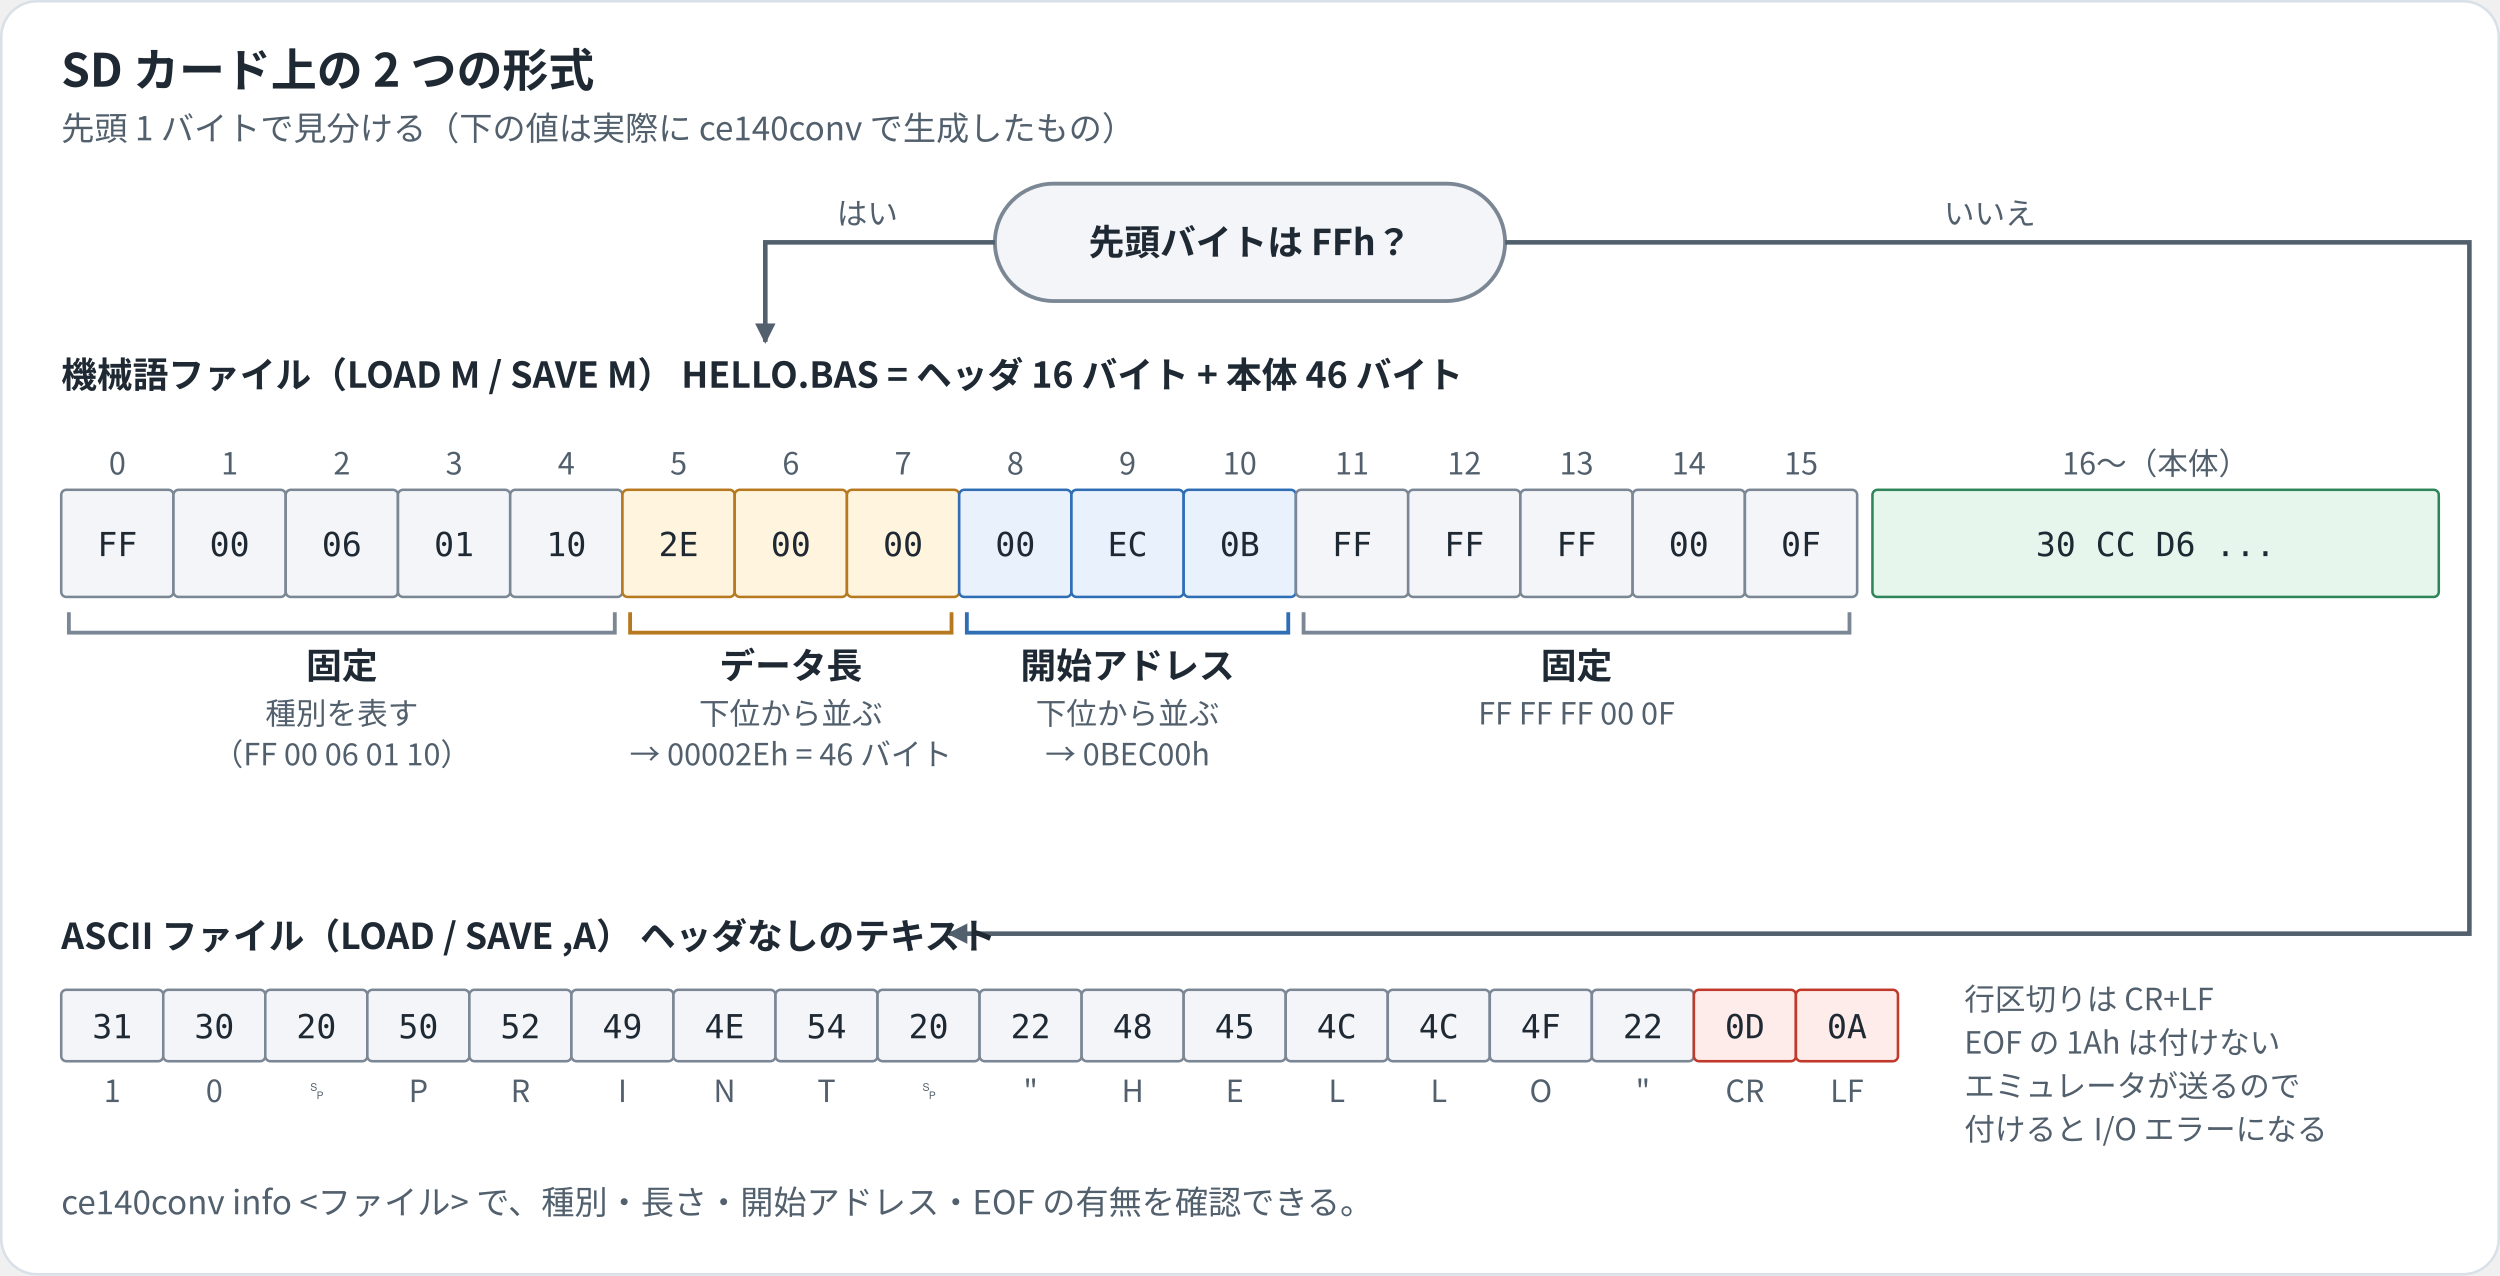
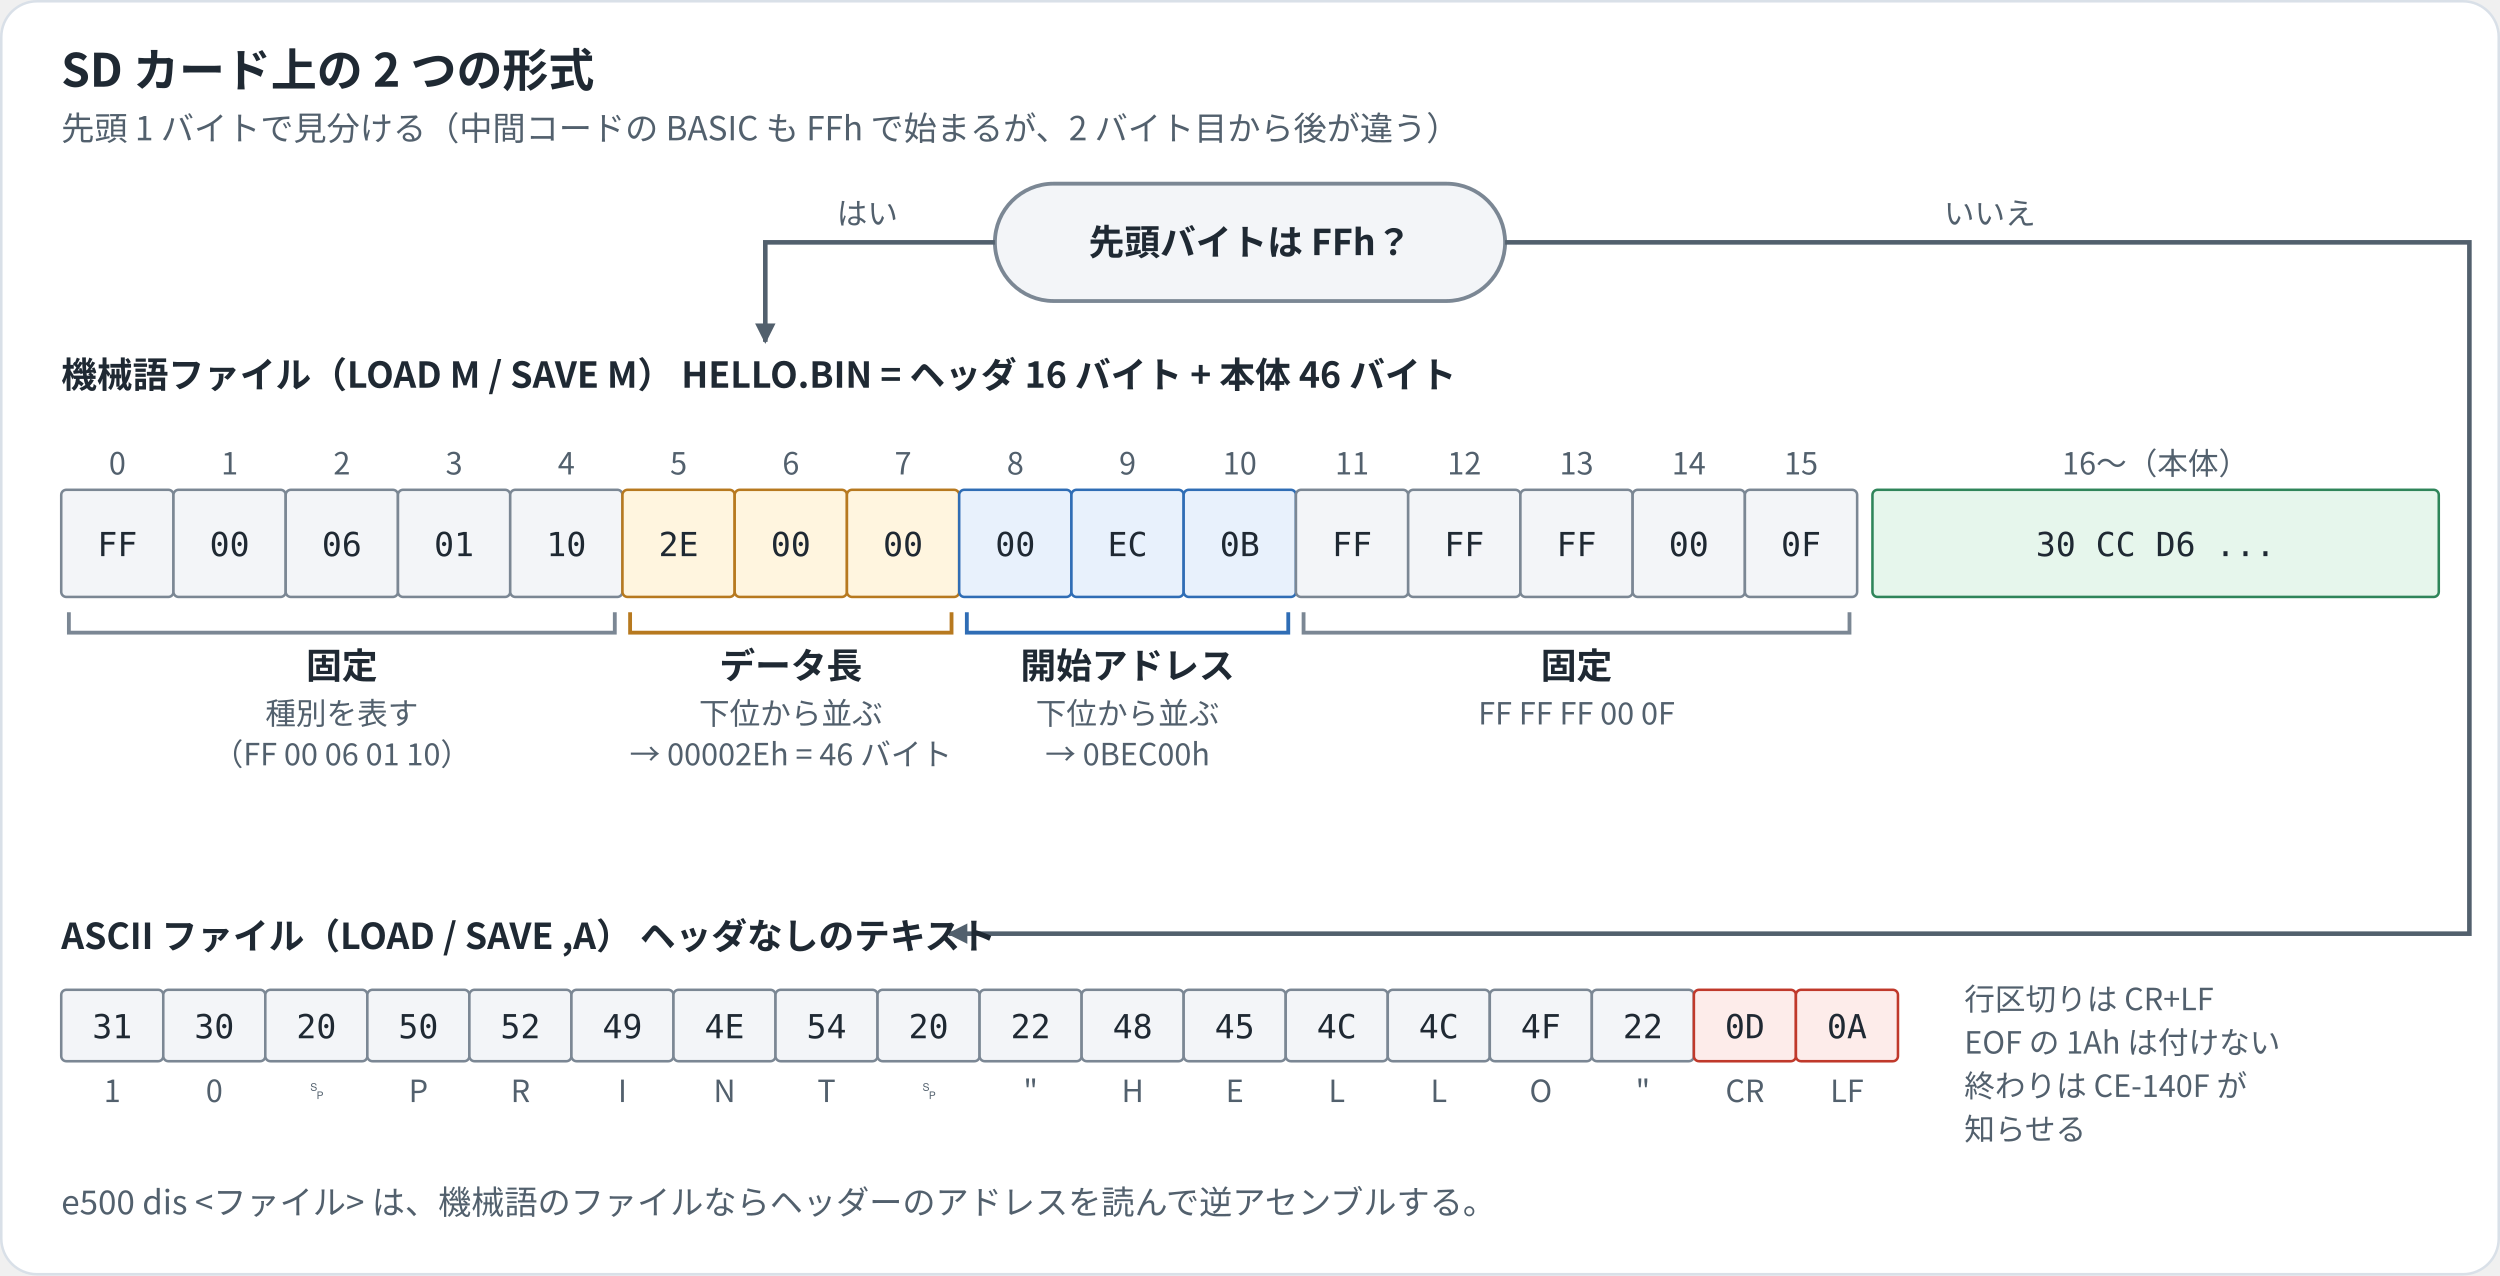
<svg xmlns="http://www.w3.org/2000/svg" viewBox="0 0 980 500" width="980" height="500" role="img" aria-labelledby="t d">
  <style>
    text { font-family: "Yu Gothic UI", "Meiryo", "Hiragino Sans", "Noto Sans CJK JP", "Noto Sans JP", sans-serif; font-size: 14px; fill: #1F2933; }
    .b { font-weight: 700; }
    .h { font-weight: 700; font-size: 18px; }
    .sub { font-size: 13px; fill: #52606D; }
    .s { font-size: 12px; fill: #52606D; }
    .m { font-family: "Cascadia Mono", "Consolas", "Menlo", "DejaVu Sans Mono", monospace; font-size: 13px; }
    .ms { font-family: "Cascadia Mono", "Consolas", "Menlo", "DejaVu Sans Mono", monospace; font-size: 11px; }
    .lbl { font-size: 12px; fill: #52606D; paint-order: stroke; stroke: #FFFFFF; stroke-width: 4px; stroke-linejoin: round; }
  </style>
  <defs>
    <marker id="a52606D" viewBox="0 0 10 10" refX="9" refY="5" markerWidth="8" markerHeight="8" markerUnits="userSpaceOnUse" orient="auto-start-reverse">
      <path d="M0,0 L10,5 L0,10 z" fill="#52606D" />
    </marker>
  </defs>
  <rect x="0.5" y="0.5" width="979" height="499" rx="14" fill="#FFFFFF" stroke="#D9E0E8" />
  <text x="24" y="34" class="h">SD カード上の 2 つの形式</text>
-   <text x="24" y="55" class="sub">先頭 1 バイトで見分ける（下の値は実際に ce140conv で生成したもの）</text>
+   <text x="24" y="55" class="sub">先頭 1 バイトで見分ける（中間コードの BASIC も FFh で始まるが、2 バイト目から後が違う）</text>
  <rect x="390" y="72" width="200" height="46" rx="23" fill="#F3F5F8" stroke="#7B8794" stroke-width="1.5" />
  <text x="490.0" y="100.0" class="b" text-anchor="middle">先頭バイトは FFh？</text>
  <polyline points="390,95 300,95 300,134" fill="none" stroke="#52606D" stroke-width="1.8" marker-end="url(#a52606D)" />
  <text x="340" y="88" class="lbl" text-anchor="middle">はい</text>
  <polyline points="590,95 968,95 968,366 372,366" fill="none" stroke="#52606D" stroke-width="1.8" marker-end="url(#a52606D)" />
  <text x="780" y="88" class="lbl" text-anchor="middle">いいえ</text>
-   <text x="24" y="152" class="b">機械語ファイル（LOAD M / SAVE M）  HELLO.BAS = ヘッダ 16 バイト + 本体 46 バイト</text>
+   <text x="24" y="152" class="b">機械語ファイル（LOAD M / SAVE M）  HELLO.BIN = ヘッダ 16 バイト + 本体 46 バイト</text>
  <rect x="24" y="192" width="44" height="42" rx="2" fill="#F3F5F8" stroke="#7B8794" stroke-width="1" />
  <text x="46.0" y="218.0" class="m" xml:space="preserve" text-anchor="middle">FF</text>
  <text x="46.0" y="186" class="s" text-anchor="middle">0</text>
  <rect x="68" y="192" width="44" height="42" rx="2" fill="#F3F5F8" stroke="#7B8794" stroke-width="1" />
  <text x="90.0" y="218.0" class="m" xml:space="preserve" text-anchor="middle">00</text>
  <text x="90.0" y="186" class="s" text-anchor="middle">1</text>
  <rect x="112" y="192" width="44" height="42" rx="2" fill="#F3F5F8" stroke="#7B8794" stroke-width="1" />
  <text x="134.0" y="218.0" class="m" xml:space="preserve" text-anchor="middle">06</text>
  <text x="134.0" y="186" class="s" text-anchor="middle">2</text>
  <rect x="156" y="192" width="44" height="42" rx="2" fill="#F3F5F8" stroke="#7B8794" stroke-width="1" />
  <text x="178.0" y="218.0" class="m" xml:space="preserve" text-anchor="middle">01</text>
  <text x="178.0" y="186" class="s" text-anchor="middle">3</text>
  <rect x="200" y="192" width="44" height="42" rx="2" fill="#F3F5F8" stroke="#7B8794" stroke-width="1" />
  <text x="222.0" y="218.0" class="m" xml:space="preserve" text-anchor="middle">10</text>
  <text x="222.0" y="186" class="s" text-anchor="middle">4</text>
  <rect x="244" y="192" width="44" height="42" rx="2" fill="#FFF5DF" stroke="#B7791F" stroke-width="1" />
  <text x="266.0" y="218.0" class="m" xml:space="preserve" text-anchor="middle">2E</text>
  <text x="266.0" y="186" class="s" text-anchor="middle">5</text>
  <rect x="288" y="192" width="44" height="42" rx="2" fill="#FFF5DF" stroke="#B7791F" stroke-width="1" />
  <text x="310.0" y="218.0" class="m" xml:space="preserve" text-anchor="middle">00</text>
  <text x="310.0" y="186" class="s" text-anchor="middle">6</text>
  <rect x="332" y="192" width="44" height="42" rx="2" fill="#FFF5DF" stroke="#B7791F" stroke-width="1" />
  <text x="354.0" y="218.0" class="m" xml:space="preserve" text-anchor="middle">00</text>
  <text x="354.0" y="186" class="s" text-anchor="middle">7</text>
  <rect x="376" y="192" width="44" height="42" rx="2" fill="#E8F1FC" stroke="#2F6DB5" stroke-width="1" />
  <text x="398.0" y="218.0" class="m" xml:space="preserve" text-anchor="middle">00</text>
  <text x="398.0" y="186" class="s" text-anchor="middle">8</text>
  <rect x="420" y="192" width="44" height="42" rx="2" fill="#E8F1FC" stroke="#2F6DB5" stroke-width="1" />
  <text x="442.0" y="218.0" class="m" xml:space="preserve" text-anchor="middle">EC</text>
  <text x="442.0" y="186" class="s" text-anchor="middle">9</text>
  <rect x="464" y="192" width="44" height="42" rx="2" fill="#E8F1FC" stroke="#2F6DB5" stroke-width="1" />
  <text x="486.0" y="218.0" class="m" xml:space="preserve" text-anchor="middle">0B</text>
  <text x="486.0" y="186" class="s" text-anchor="middle">10</text>
  <rect x="508" y="192" width="44" height="42" rx="2" fill="#F3F5F8" stroke="#7B8794" stroke-width="1" />
  <text x="530.0" y="218.0" class="m" xml:space="preserve" text-anchor="middle">FF</text>
  <text x="530.0" y="186" class="s" text-anchor="middle">11</text>
  <rect x="552" y="192" width="44" height="42" rx="2" fill="#F3F5F8" stroke="#7B8794" stroke-width="1" />
  <text x="574.0" y="218.0" class="m" xml:space="preserve" text-anchor="middle">FF</text>
  <text x="574.0" y="186" class="s" text-anchor="middle">12</text>
  <rect x="596" y="192" width="44" height="42" rx="2" fill="#F3F5F8" stroke="#7B8794" stroke-width="1" />
  <text x="618.0" y="218.0" class="m" xml:space="preserve" text-anchor="middle">FF</text>
  <text x="618.0" y="186" class="s" text-anchor="middle">13</text>
  <rect x="640" y="192" width="44" height="42" rx="2" fill="#F3F5F8" stroke="#7B8794" stroke-width="1" />
  <text x="662.0" y="218.0" class="m" xml:space="preserve" text-anchor="middle">00</text>
  <text x="662.0" y="186" class="s" text-anchor="middle">14</text>
  <rect x="684" y="192" width="44" height="42" rx="2" fill="#F3F5F8" stroke="#7B8794" stroke-width="1" />
  <text x="706.0" y="218.0" class="m" xml:space="preserve" text-anchor="middle">0F</text>
  <text x="706.0" y="186" class="s" text-anchor="middle">15</text>
  <rect x="734" y="192" width="222" height="42" rx="2" fill="#E6F6EC" stroke="#2F855A" stroke-width="1" />
  <text x="845.0" y="218.0" class="m" xml:space="preserve" text-anchor="middle">30 CC D6 ...</text>
  <text x="845.0" y="186" class="s" text-anchor="middle">16〜（本体）</text>
  <path d="M27,240 v8 H241 v-8" fill="none" stroke="#7B8794" stroke-width="1.5" />
  <text x="134.0" y="266" class="b" text-anchor="middle">固定</text>
  <text x="134.0" y="284" class="s" text-anchor="middle">種別を表す</text>
  <text x="134.0" y="300" class="s" text-anchor="middle">（FF 00 06 01 10）</text>
  <path d="M247,240 v8 H373 v-8" fill="none" stroke="#B7791F" stroke-width="1.5" />
  <text x="310.0" y="266" class="b" text-anchor="middle">データ長</text>
  <text x="310.0" y="284" class="s" text-anchor="middle">下位から並ぶ</text>
  <text x="310.0" y="300" class="s" text-anchor="middle">→ 00002Eh = 46 バイト</text>
  <path d="M379,240 v8 H505 v-8" fill="none" stroke="#2F6DB5" stroke-width="1.5" />
  <text x="442.0" y="266" class="b" text-anchor="middle">開始アドレス</text>
  <text x="442.0" y="284" class="s" text-anchor="middle">下位から並ぶ</text>
  <text x="442.0" y="300" class="s" text-anchor="middle">→ 0BEC00h</text>
  <path d="M511,240 v8 H725 v-8" fill="none" stroke="#7B8794" stroke-width="1.5" />
  <text x="618.0" y="266" class="b" text-anchor="middle">固定</text>
  <text x="618.0" y="284" class="s" text-anchor="middle">FF FF FF 00 0F</text>
  <text x="24" y="372" class="b">ASCII ファイル（LOAD / SAVE ,A）  ヘッダなしのテキスト</text>
  <rect x="24" y="388" width="40" height="28" rx="2" fill="#F3F5F8" stroke="#7B8794" stroke-width="1" />
  <text x="44.0" y="407.0" class="m" xml:space="preserve" text-anchor="middle">31</text>
  <text x="44" y="432" class="s" text-anchor="middle">1</text>
  <rect x="64" y="388" width="40" height="28" rx="2" fill="#F3F5F8" stroke="#7B8794" stroke-width="1" />
  <text x="84.0" y="407.0" class="m" xml:space="preserve" text-anchor="middle">30</text>
  <text x="84" y="432" class="s" text-anchor="middle">0</text>
  <rect x="104" y="388" width="40" height="28" rx="2" fill="#F3F5F8" stroke="#7B8794" stroke-width="1" />
  <text x="124.0" y="407.0" class="m" xml:space="preserve" text-anchor="middle">20</text>
  <text x="124" y="432" class="s" text-anchor="middle">␠</text>
  <rect x="144" y="388" width="40" height="28" rx="2" fill="#F3F5F8" stroke="#7B8794" stroke-width="1" />
  <text x="164.0" y="407.0" class="m" xml:space="preserve" text-anchor="middle">50</text>
  <text x="164" y="432" class="s" text-anchor="middle">P</text>
  <rect x="184" y="388" width="40" height="28" rx="2" fill="#F3F5F8" stroke="#7B8794" stroke-width="1" />
  <text x="204.0" y="407.0" class="m" xml:space="preserve" text-anchor="middle">52</text>
  <text x="204" y="432" class="s" text-anchor="middle">R</text>
  <rect x="224" y="388" width="40" height="28" rx="2" fill="#F3F5F8" stroke="#7B8794" stroke-width="1" />
  <text x="244.0" y="407.0" class="m" xml:space="preserve" text-anchor="middle">49</text>
  <text x="244" y="432" class="s" text-anchor="middle">I</text>
  <rect x="264" y="388" width="40" height="28" rx="2" fill="#F3F5F8" stroke="#7B8794" stroke-width="1" />
  <text x="284.0" y="407.0" class="m" xml:space="preserve" text-anchor="middle">4E</text>
  <text x="284" y="432" class="s" text-anchor="middle">N</text>
  <rect x="304" y="388" width="40" height="28" rx="2" fill="#F3F5F8" stroke="#7B8794" stroke-width="1" />
  <text x="324.0" y="407.0" class="m" xml:space="preserve" text-anchor="middle">54</text>
  <text x="324" y="432" class="s" text-anchor="middle">T</text>
  <rect x="344" y="388" width="40" height="28" rx="2" fill="#F3F5F8" stroke="#7B8794" stroke-width="1" />
  <text x="364.0" y="407.0" class="m" xml:space="preserve" text-anchor="middle">20</text>
  <text x="364" y="432" class="s" text-anchor="middle">␠</text>
  <rect x="384" y="388" width="40" height="28" rx="2" fill="#F3F5F8" stroke="#7B8794" stroke-width="1" />
  <text x="404.0" y="407.0" class="m" xml:space="preserve" text-anchor="middle">22</text>
  <text x="404" y="432" class="s" text-anchor="middle">"</text>
  <rect x="424" y="388" width="40" height="28" rx="2" fill="#F3F5F8" stroke="#7B8794" stroke-width="1" />
  <text x="444.0" y="407.0" class="m" xml:space="preserve" text-anchor="middle">48</text>
  <text x="444" y="432" class="s" text-anchor="middle">H</text>
  <rect x="464" y="388" width="40" height="28" rx="2" fill="#F3F5F8" stroke="#7B8794" stroke-width="1" />
  <text x="484.0" y="407.0" class="m" xml:space="preserve" text-anchor="middle">45</text>
  <text x="484" y="432" class="s" text-anchor="middle">E</text>
  <rect x="504" y="388" width="40" height="28" rx="2" fill="#F3F5F8" stroke="#7B8794" stroke-width="1" />
  <text x="524.0" y="407.0" class="m" xml:space="preserve" text-anchor="middle">4C</text>
  <text x="524" y="432" class="s" text-anchor="middle">L</text>
  <rect x="544" y="388" width="40" height="28" rx="2" fill="#F3F5F8" stroke="#7B8794" stroke-width="1" />
  <text x="564.0" y="407.0" class="m" xml:space="preserve" text-anchor="middle">4C</text>
  <text x="564" y="432" class="s" text-anchor="middle">L</text>
  <rect x="584" y="388" width="40" height="28" rx="2" fill="#F3F5F8" stroke="#7B8794" stroke-width="1" />
  <text x="604.0" y="407.0" class="m" xml:space="preserve" text-anchor="middle">4F</text>
  <text x="604" y="432" class="s" text-anchor="middle">O</text>
  <rect x="624" y="388" width="40" height="28" rx="2" fill="#F3F5F8" stroke="#7B8794" stroke-width="1" />
  <text x="644.0" y="407.0" class="m" xml:space="preserve" text-anchor="middle">22</text>
  <text x="644" y="432" class="s" text-anchor="middle">"</text>
  <rect x="664" y="388" width="40" height="28" rx="2" fill="#FDECEA" stroke="#C0392B" stroke-width="1" />
  <text x="684.0" y="407.0" class="m" xml:space="preserve" text-anchor="middle">0D</text>
  <text x="684" y="432" class="s" text-anchor="middle">CR</text>
  <rect x="704" y="388" width="40" height="28" rx="2" fill="#FDECEA" stroke="#C0392B" stroke-width="1" />
  <text x="724.0" y="407.0" class="m" xml:space="preserve" text-anchor="middle">0A</text>
  <text x="724" y="432" class="s" text-anchor="middle">LF</text>
  <text x="770" y="396" class="s">行区切りは CR+LF</text>
  <text x="770" y="413" class="s">EOF の 1Ah は付けない</text>
-   <text x="770" y="430" class="s">エミュレータが送るので</text>
-   <text x="770" y="447" class="s">付けると I/O エラーになる</text>
-   <text x="24" y="476" class="sub">ce140conv info &lt;ファイル&gt; で、種別・長さ・開始アドレス・EOF の有無を確認できる。</text>
+   <text x="770" y="430" class="s">終わりは CE-140F が</text>
+   <text x="770" y="447" class="s">知らせる</text>
+   <text x="24" y="476" class="sub">e500 dis &lt;ファイル&gt; は、機械語のファイルならヘッダーのアドレスを読んで逆アセンブルする。</text>
</svg>
